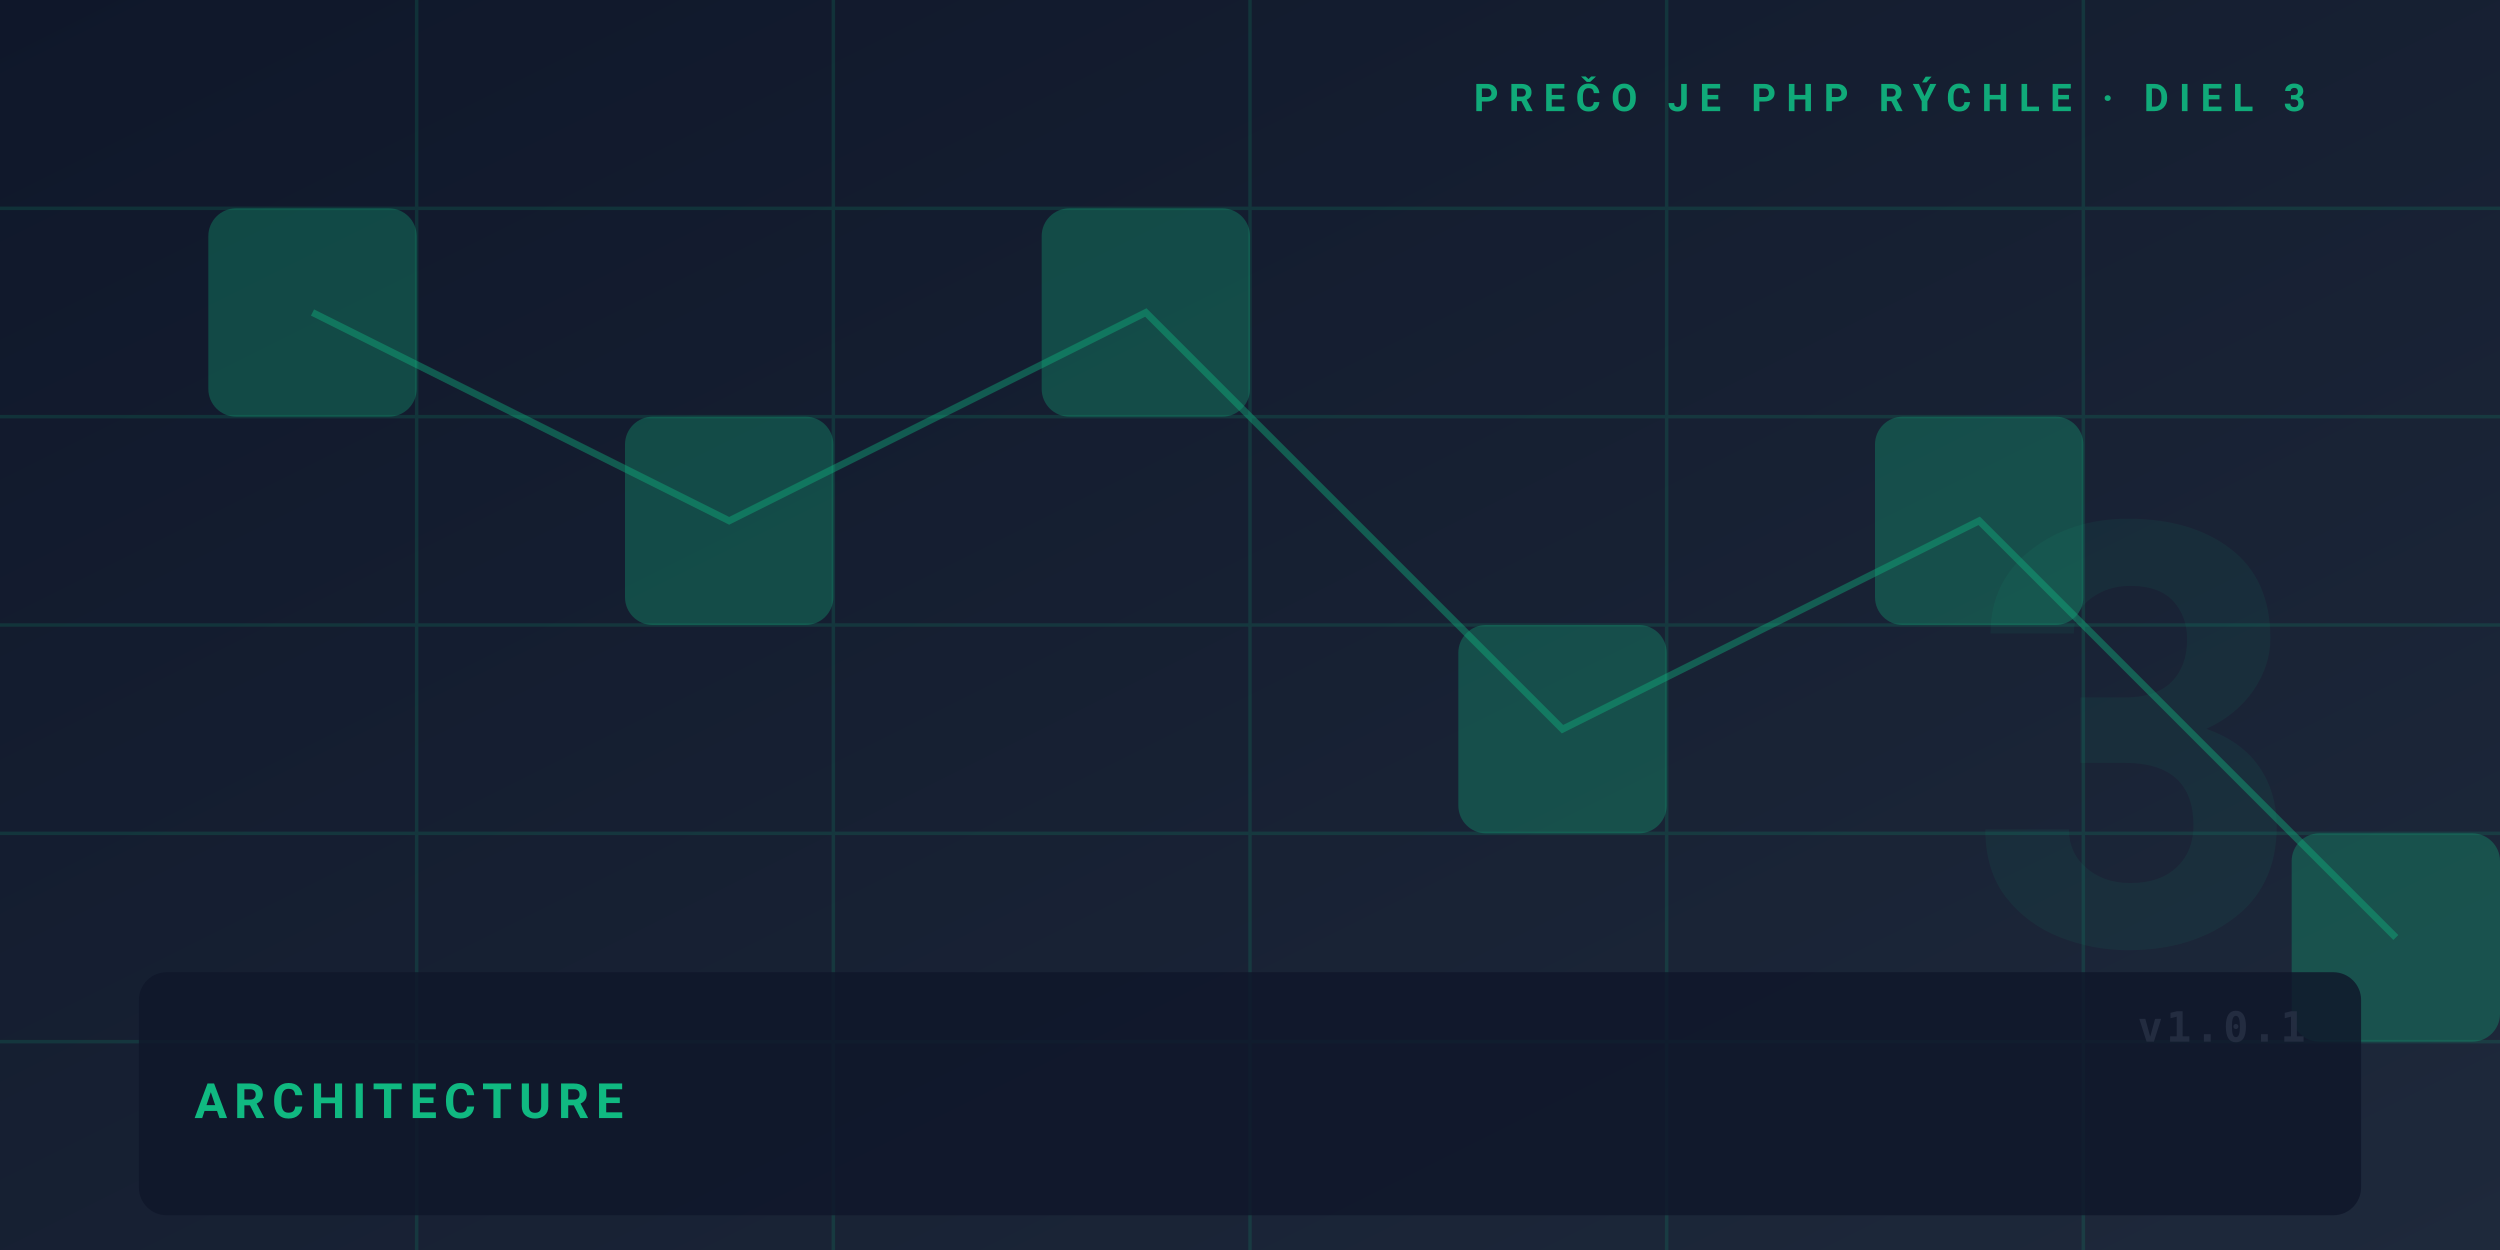
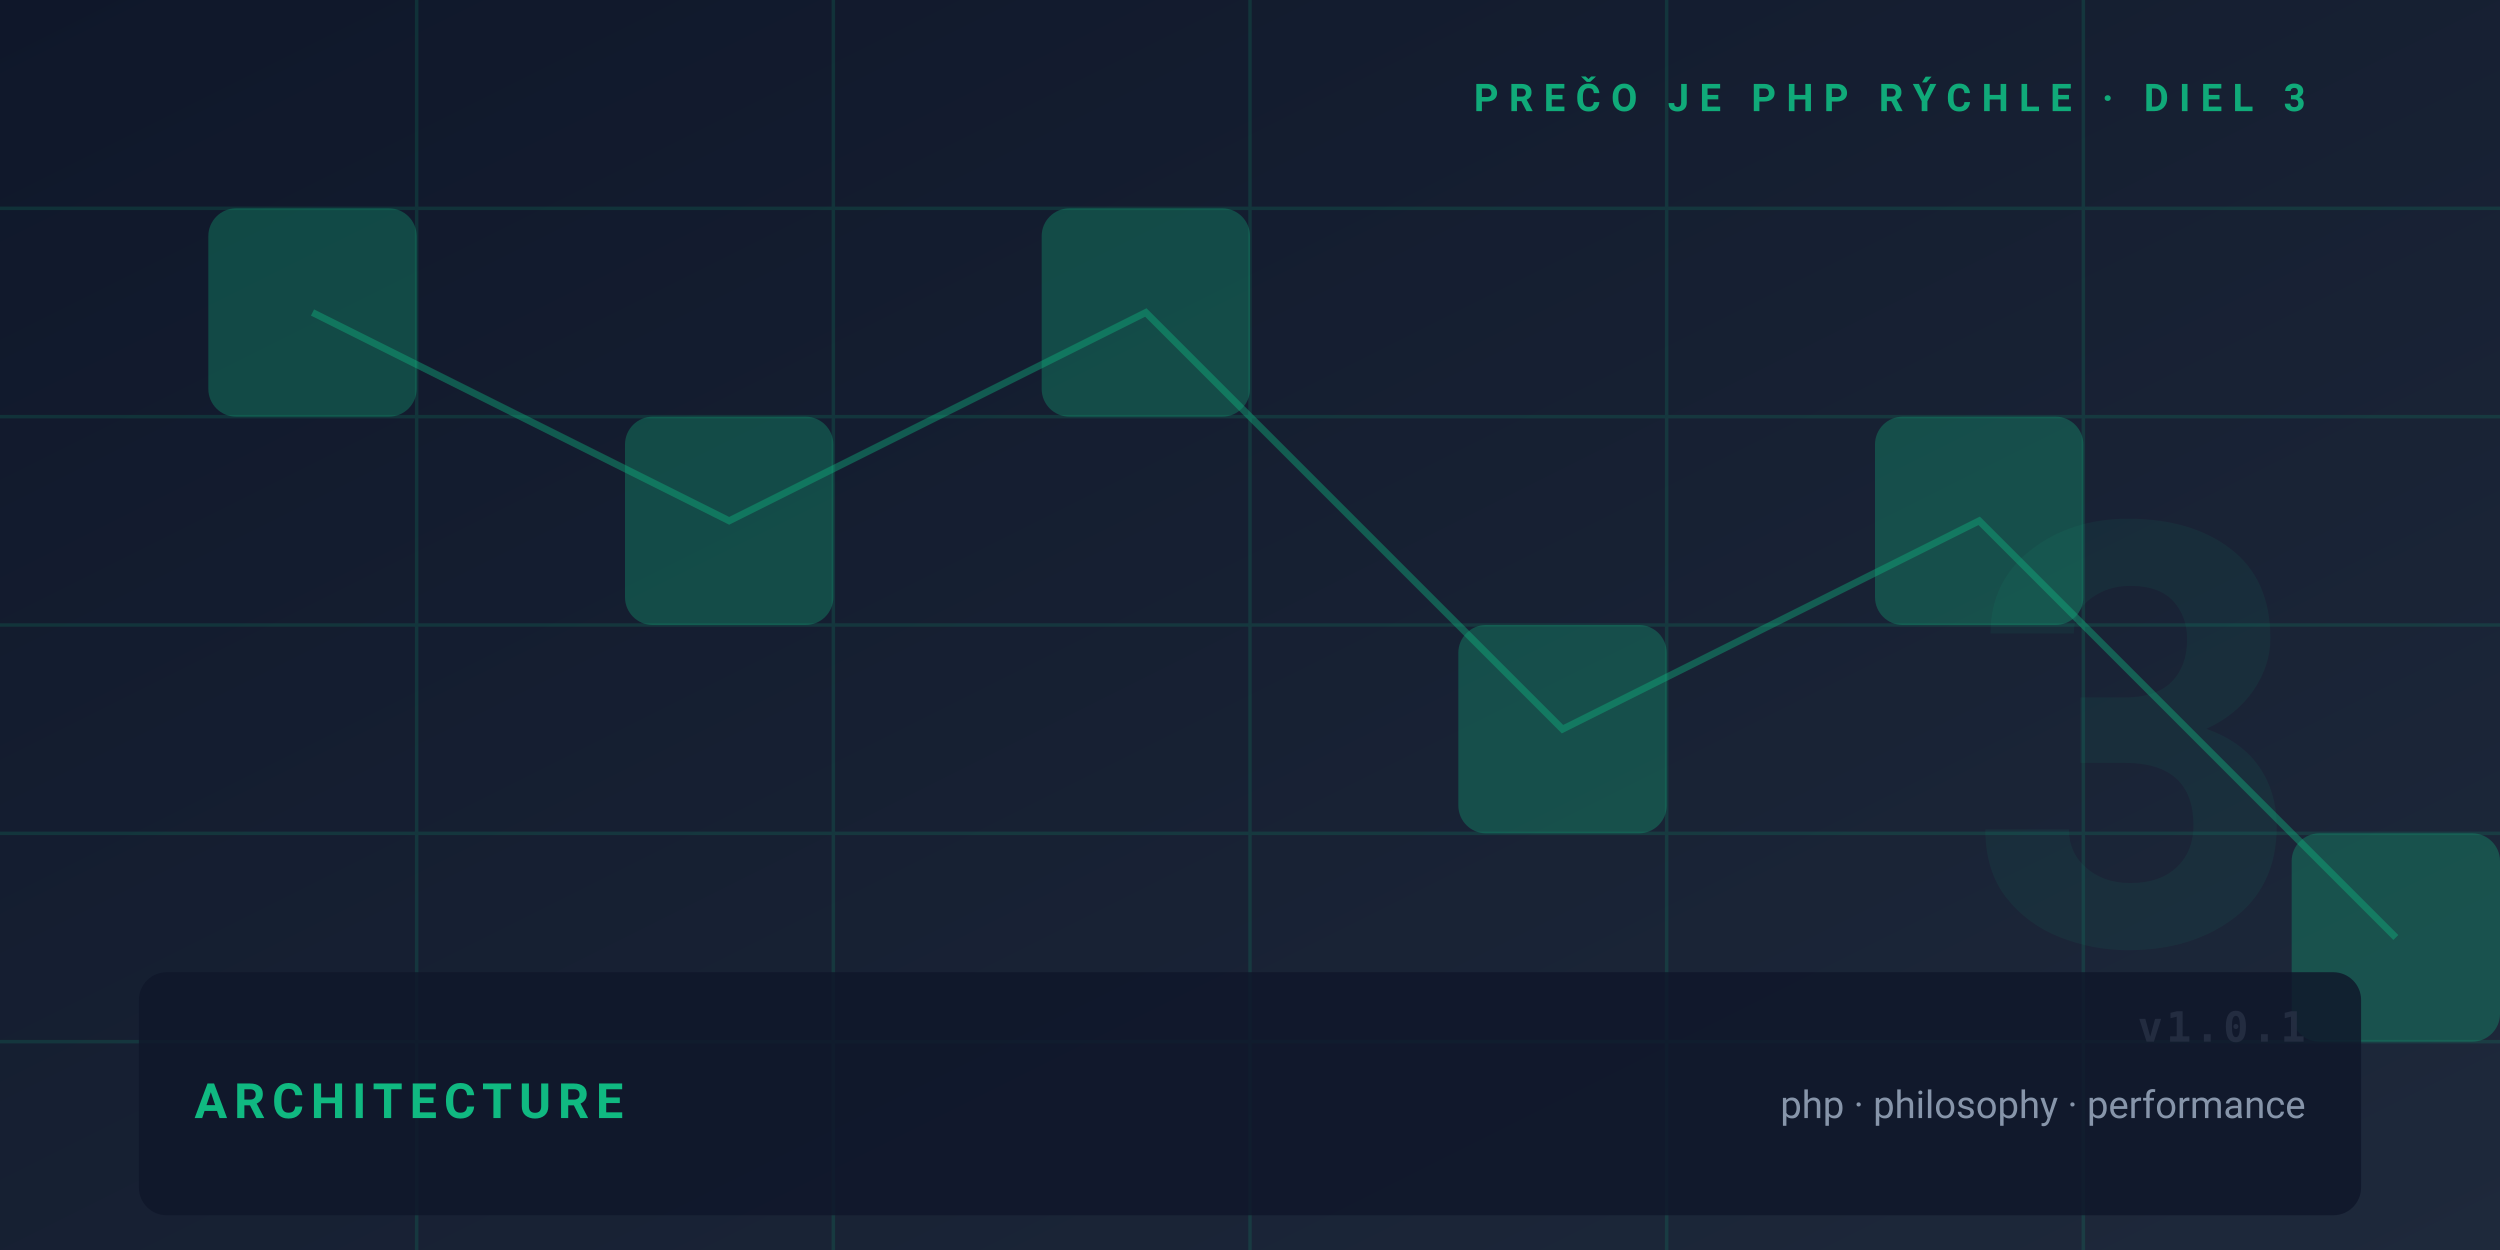
<svg xmlns="http://www.w3.org/2000/svg" viewBox="0 0 720 360" width="720" height="360">
  <defs>
    <linearGradient id="bg" x1="0%" y1="0%" x2="100%" y2="100%">
      <stop offset="0%" style="stop-color:#0f172a" />
      <stop offset="100%" style="stop-color:#1e293b" />
    </linearGradient>
  </defs>
  <rect width="720" height="360" fill="url(#bg)" />
  <g opacity="0.15" stroke="#10b981" stroke-width="1">
    <line x1="0" y1="60" x2="720" y2="60" />
    <line x1="0" y1="120" x2="720" y2="120" />
    <line x1="0" y1="180" x2="720" y2="180" />
    <line x1="0" y1="240" x2="720" y2="240" />
    <line x1="0" y1="300" x2="720" y2="300" />
    <line x1="120" y1="0" x2="120" y2="360" />
    <line x1="240" y1="0" x2="240" y2="360" />
    <line x1="360" y1="0" x2="360" y2="360" />
    <line x1="480" y1="0" x2="480" y2="360" />
    <line x1="600" y1="0" x2="600" y2="360" />
  </g>
  <g fill="#10b981" opacity="0.3">
    <rect x="60" y="60" width="60" height="60" rx="8" />
    <rect x="180" y="120" width="60" height="60" rx="8" />
    <rect x="300" y="60" width="60" height="60" rx="8" />
    <rect x="420" y="180" width="60" height="60" rx="8" />
    <rect x="540" y="120" width="60" height="60" rx="8" />
    <rect x="660" y="240" width="60" height="60" rx="8" />
  </g>
  <g stroke="#10b981" stroke-width="2" fill="none" opacity="0.4">
    <path d="M90,90 L210,150 L330,90 L450,210 L570,150 L690,270" />
  </g>
  <text x="664" y="272" text-anchor="end" font-family="Segoe UI, Roboto, sans-serif" font-size="170" font-weight="bold" fill="#10b981" opacity="0.07">3</text>
  <text x="664" y="32" text-anchor="end" font-family="Segoe UI, Roboto, sans-serif" font-size="11" font-weight="bold" letter-spacing="3" fill="#10b981" opacity="0.9">PREČO JE PHP RÝCHLE · DIEL 3</text>
  <text x="664" y="300" text-anchor="end" font-family="monospace" font-size="12" font-weight="bold" letter-spacing="1" fill="#94a3b8" opacity="0.85">v1.0.1</text>
  <rect x="40" y="280" width="640" height="70" rx="8" fill="#0f172a" fill-opacity="0.82" />
  <text x="56" y="322" font-family="Segoe UI, Roboto, sans-serif" font-size="14" font-weight="bold" letter-spacing="2" fill="#10b981">ARCHITECTURE</text>
+   <text x="664" y="322" text-anchor="end" font-family="Segoe UI, Roboto, sans-serif" font-size="11" fill="#94a3b8" opacity="0.9">php · philosophy · performance</text>
</svg>
